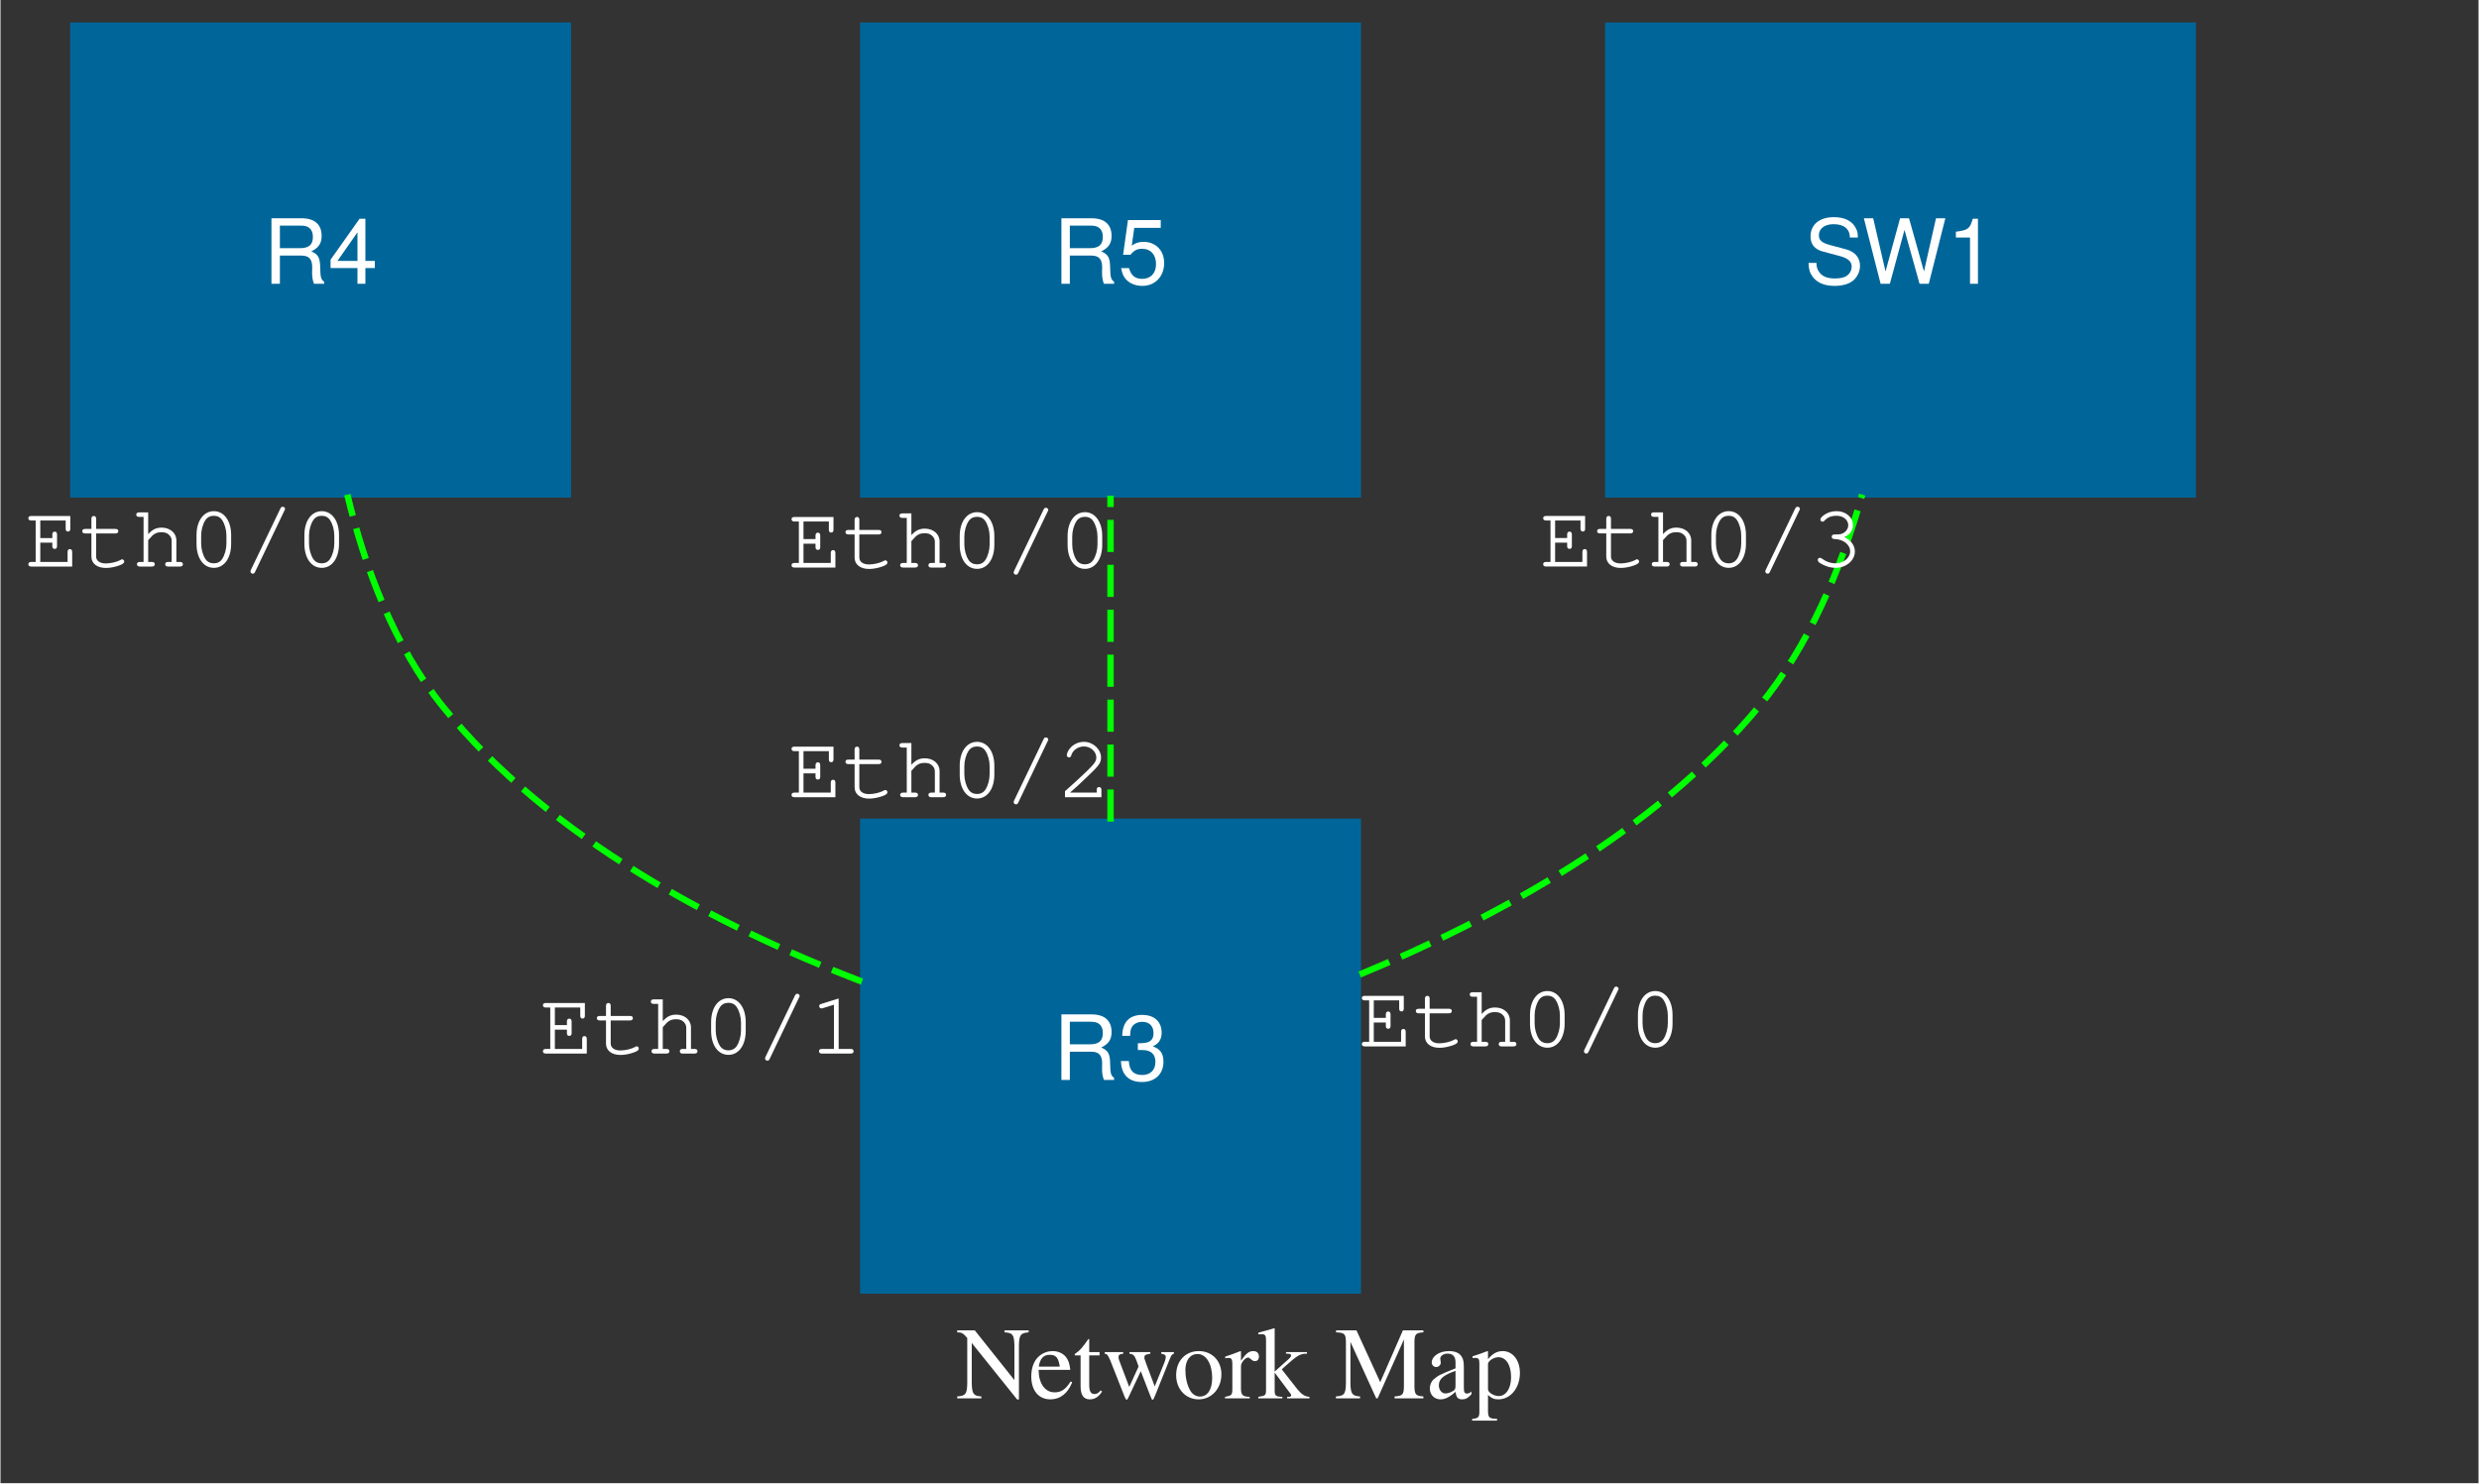
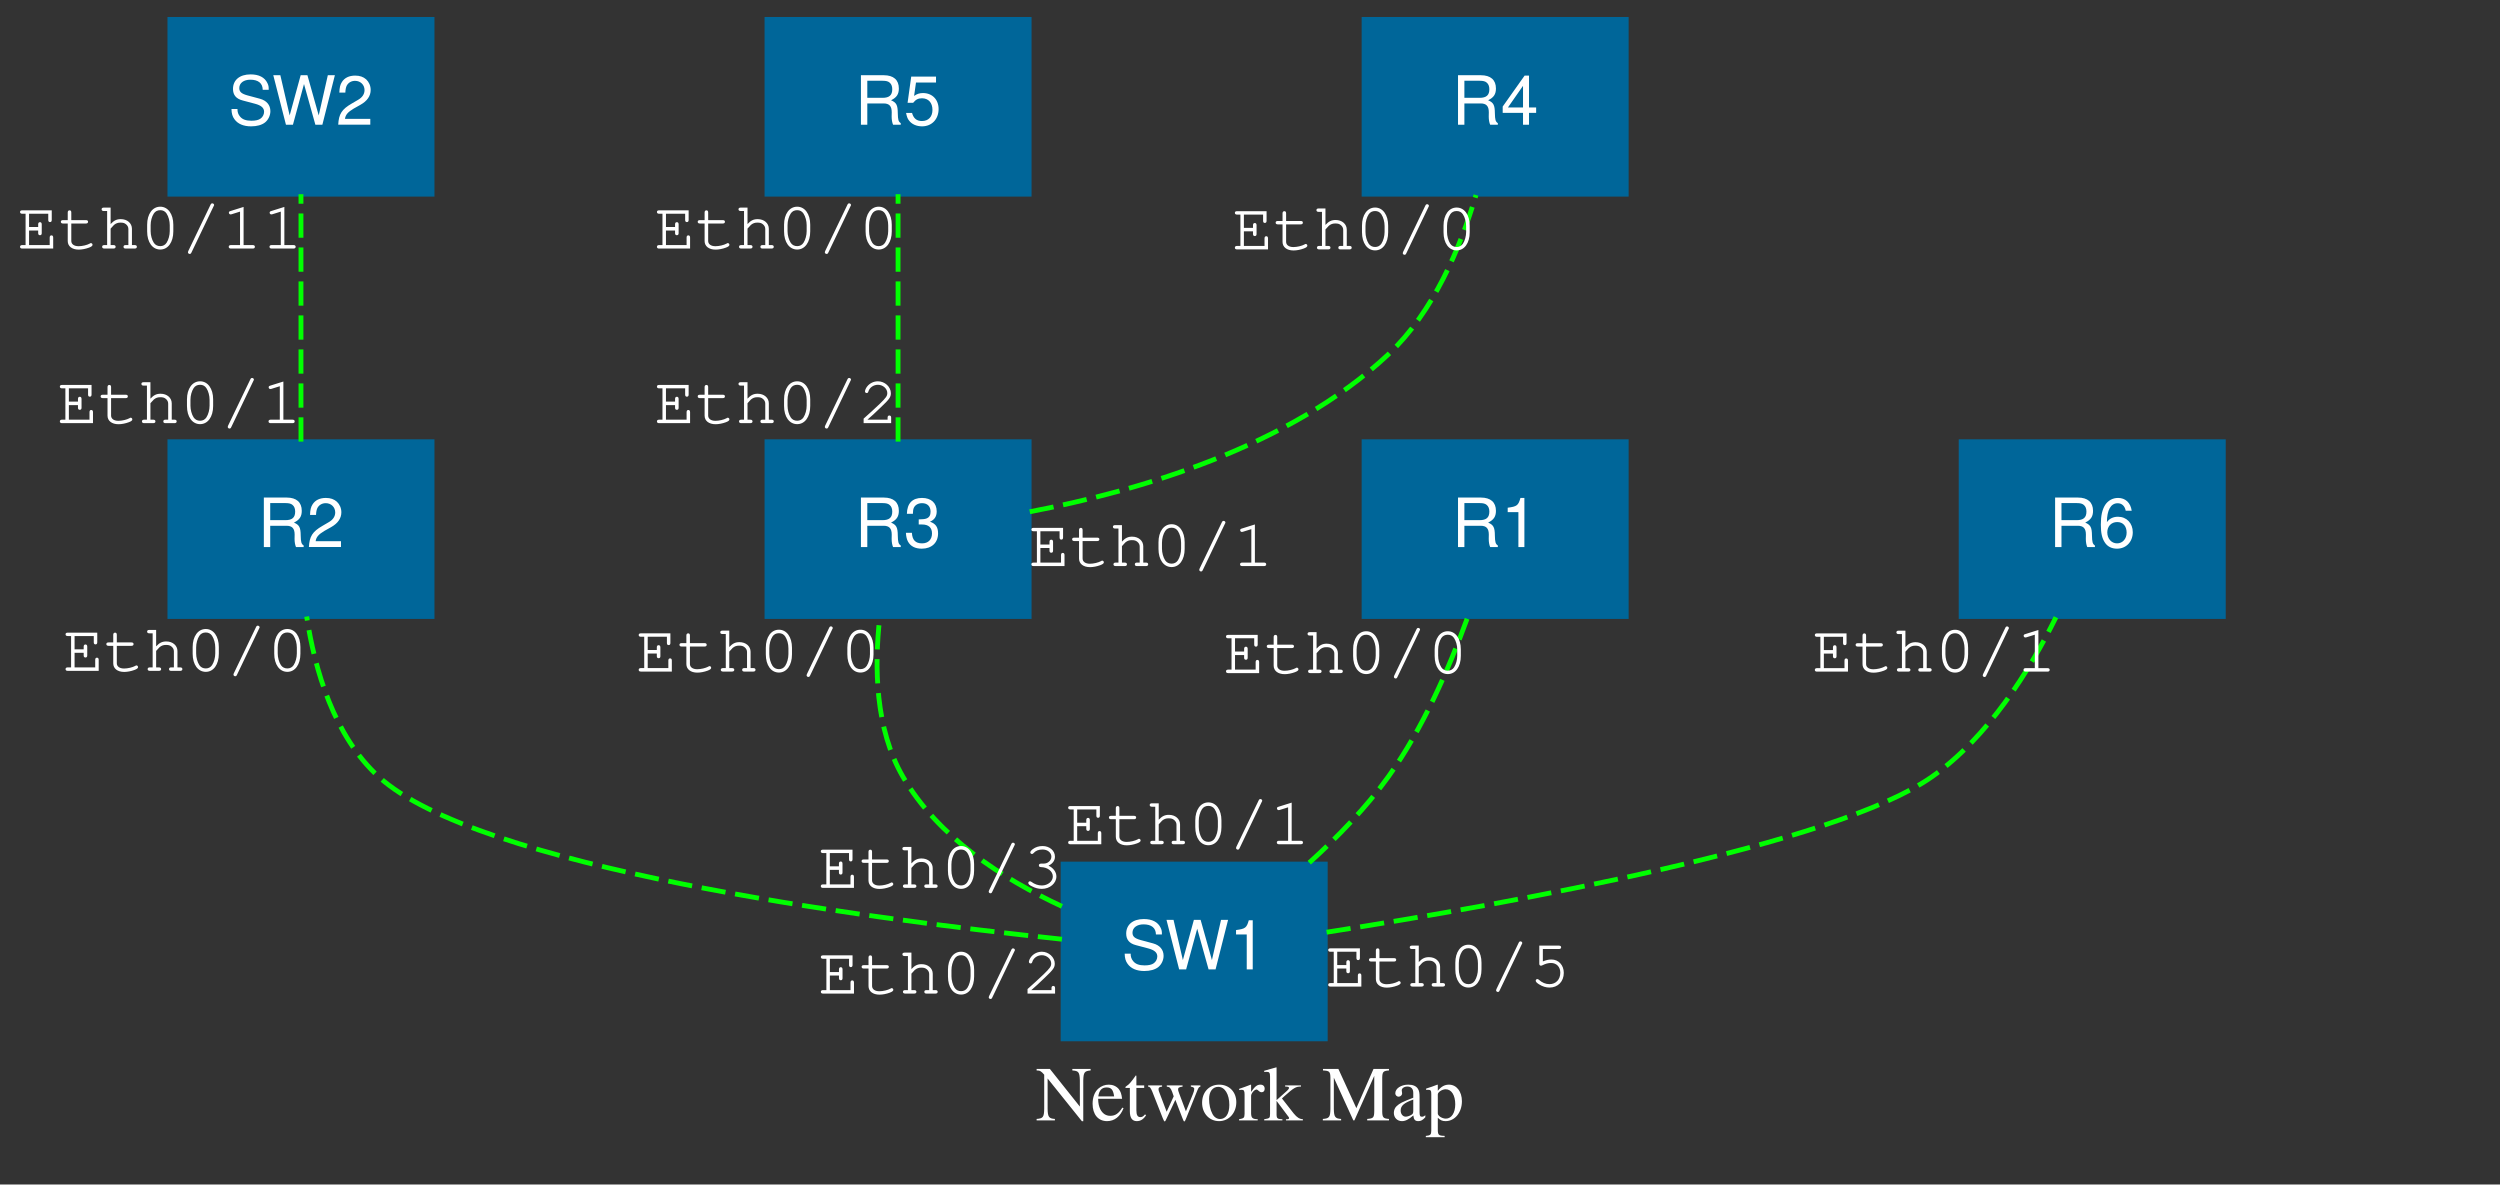
- <svg xmlns="http://www.w3.org/2000/svg" width="386pt" height="231pt" viewBox="0.00 0.00 385.83 231.00">
-   <g id="graph0" class="graph" transform="scale(1 1) rotate(0) translate(4 227)">
-     <polygon fill="#333333" stroke="transparent" points="-4,4 -4,-227 381.833,-227 381.833,4 -4,4" />
-     <text text-anchor="middle" x="188.916" y="-9.2" font-family="Times,serif" font-size="16.00" fill="#ffffff">Network Map</text>
+ <svg xmlns="http://www.w3.org/2000/svg" width="515pt" height="244pt" viewBox="0.00 0.00 515.00 244.00">
+   <g id="graph0" class="graph" transform="scale(1 1) rotate(0) translate(4 240)">
+     <polygon fill="#333333" stroke="transparent" points="-4,4 -4,-240 511,-240 511,4 -4,4" />
+     <text text-anchor="middle" x="253.5" y="-9.2" font-family="Times,serif" font-size="16.00" fill="#ffffff">Network Map</text>
    <g id="node1" class="node">
-       <polygon fill="#006699" stroke="#006699" points="84.333,-223 7.333,-223 7.333,-150 84.333,-150 84.333,-223" />
-       <text text-anchor="middle" x="45.833" y="-182.8" font-family="Helvetica,sans-Serif" font-size="14.00" fill="#ffffff">R4</text>
+       <polygon fill="#006699" stroke="#006699" points="85,-149 31,-149 31,-113 85,-113 85,-149" />
+       <text text-anchor="middle" x="58" y="-127.3" font-family="Helvetica,sans-Serif" font-size="14.00" fill="#ffffff">R2</text>
+     </g>
+     <g id="node4" class="node">
+       <polygon fill="#006699" stroke="#006699" points="85,-236 31,-236 31,-200 85,-200 85,-236" />
+       <text text-anchor="middle" x="58" y="-214.3" font-family="Helvetica,sans-Serif" font-size="14.00" fill="#ffffff">SW2</text>
+     </g>
+     <g id="edge5" class="edge">
+       <path fill="none" stroke="#00ff00" stroke-dasharray="5,2" d="M58,-149.026C58,-163.958 58,-185.072 58,-199.997" />
+       <text text-anchor="middle" x="108" y="-170.8" font-family="Courier,monospace" font-size="14.00" fill="#ffffff">            </text>
+       <text text-anchor="middle" x="29" y="-188.797" font-family="Courier,monospace" font-size="14.00" fill="#ffffff">Eth0/11</text>
+       <text text-anchor="middle" x="33" y="-152.827" font-family="Courier,monospace" font-size="14.00" fill="#ffffff">Eth0/1</text>
    </g>
    <g id="node2" class="node">
-       <polygon fill="#006699" stroke="#006699" points="207.333,-99 130.333,-99 130.333,-26 207.333,-26 207.333,-99" />
-       <text text-anchor="middle" x="168.833" y="-58.8" font-family="Helvetica,sans-Serif" font-size="14.00" fill="#ffffff">R3</text>
+       <polygon fill="#006699" stroke="#006699" points="208,-236 154,-236 154,-200 208,-200 208,-236" />
+       <text text-anchor="middle" x="181" y="-214.3" font-family="Helvetica,sans-Serif" font-size="14.00" fill="#ffffff">R5</text>
+     </g>
+     <g id="node3" class="node">
+       <polygon fill="#006699" stroke="#006699" points="208,-149 154,-149 154,-113 208,-113 208,-149" />
+       <text text-anchor="middle" x="181" y="-127.3" font-family="Helvetica,sans-Serif" font-size="14.00" fill="#ffffff">R3</text>
+     </g>
+     <g id="edge7" class="edge">
+       <path fill="none" stroke="#00ff00" stroke-dasharray="5,2" d="M181,-149.026C181,-163.958 181,-185.072 181,-199.997" />
+       <text text-anchor="middle" x="231" y="-170.8" font-family="Courier,monospace" font-size="14.00" fill="#ffffff">            </text>
+       <text text-anchor="middle" x="156" y="-188.797" font-family="Courier,monospace" font-size="14.00" fill="#ffffff">Eth0/0</text>
+       <text text-anchor="middle" x="156" y="-152.827" font-family="Courier,monospace" font-size="14.00" fill="#ffffff">Eth0/2</text>
+     </g>
+     <g id="node8" class="node">
+       <polygon fill="#006699" stroke="#006699" points="331,-236 277,-236 277,-200 331,-200 331,-236" />
+       <text text-anchor="middle" x="304" y="-214.3" font-family="Helvetica,sans-Serif" font-size="14.00" fill="#ffffff">R4</text>
+     </g>
+     <g id="edge6" class="edge">
+       <path fill="none" stroke="#00ff00" stroke-dasharray="5,2" d="M208.129,-134.584C230.452,-138.828 261.626,-147.906 282,-167 291.288,-175.704 296.846,-188.991 300.053,-199.821" />
+       <text text-anchor="middle" x="342" y="-170.8" font-family="Courier,monospace" font-size="14.00" fill="#ffffff">            </text>
+       <text text-anchor="middle" x="275.053" y="-188.621" font-family="Courier,monospace" font-size="14.00" fill="#ffffff">Eth0/0</text>
+       <text text-anchor="middle" x="233.129" y="-123.384" font-family="Courier,monospace" font-size="14.00" fill="#ffffff">Eth0/1</text>
+     </g>
+     <g id="node5" class="node">
+       <polygon fill="#006699" stroke="#006699" points="331,-149 277,-149 277,-113 331,-113 331,-149" />
+       <text text-anchor="middle" x="304" y="-127.3" font-family="Helvetica,sans-Serif" font-size="14.00" fill="#ffffff">R1</text>
+     </g>
+     <g id="node6" class="node">
+       <polygon fill="#006699" stroke="#006699" points="269,-62 215,-62 215,-26 269,-26 269,-62" />
+       <text text-anchor="middle" x="242" y="-40.3" font-family="Helvetica,sans-Serif" font-size="14.00" fill="#ffffff">SW1</text>
    </g>
    <g id="edge2" class="edge">
-       <path fill="none" stroke="#00ff00" stroke-dasharray="5,2" d="M130.123,-74.106C108.003,-82.621 81.444,-96.353 64.833,-117 57.306,-126.356 52.752,-138.469 50,-149.955" />
-       <text text-anchor="middle" x="114.833" y="-120.8" font-family="Courier,monospace" font-size="14.00" fill="#ffffff">            </text>
-       <text text-anchor="middle" x="25" y="-138.755" font-family="Courier,monospace" font-size="14.00" fill="#ffffff">Eth0/0</text>
-       <text text-anchor="middle" x="105.123" y="-62.906" font-family="Courier,monospace" font-size="14.00" fill="#ffffff">Eth0/1</text>
-     </g>
-     <g id="node3" class="node">
-       <polygon fill="#006699" stroke="#006699" points="207.333,-223 130.333,-223 130.333,-150 207.333,-150 207.333,-223" />
-       <text text-anchor="middle" x="168.833" y="-182.8" font-family="Helvetica,sans-Serif" font-size="14.00" fill="#ffffff">R5</text>
+       <path fill="none" stroke="#00ff00" stroke-dasharray="5,2" d="M214.765,-46.519C172.623,-50.949 94.34,-61.467 74,-80 64.808,-88.375 60.855,-101.956 59.175,-112.998" />
+       <text text-anchor="middle" x="124" y="-83.8" font-family="Courier,monospace" font-size="14.00" fill="#ffffff">            </text>
+       <text text-anchor="middle" x="34.175" y="-101.798" font-family="Courier,monospace" font-size="14.00" fill="#ffffff">Eth0/0</text>
+       <text text-anchor="middle" x="189.765" y="-35.319" font-family="Courier,monospace" font-size="14.00" fill="#ffffff">Eth0/2</text>
    </g>
    <g id="edge3" class="edge">
-       <path fill="none" stroke="#00ff00" stroke-dasharray="5,2" d="M168.833,-99.033C168.833,-115.036 168.833,-133.778 168.833,-149.799" />
-       <text text-anchor="middle" x="218.833" y="-120.8" font-family="Courier,monospace" font-size="14.00" fill="#ffffff">            </text>
-       <text text-anchor="middle" x="143.833" y="-138.599" font-family="Courier,monospace" font-size="14.00" fill="#ffffff">Eth0/0</text>
-       <text text-anchor="middle" x="143.833" y="-102.833" font-family="Courier,monospace" font-size="14.00" fill="#ffffff">Eth0/2</text>
-     </g>
-     <g id="node4" class="node">
-       <polygon fill="#006699" stroke="#006699" points="337.333,-223 246.333,-223 246.333,-150 337.333,-150 337.333,-223" />
-       <text text-anchor="middle" x="291.833" y="-182.8" font-family="Helvetica,sans-Serif" font-size="14.00" fill="#ffffff">SW1</text>
+       <path fill="none" stroke="#00ff00" stroke-dasharray="5,2" d="M214.755,-53.292C202.494,-58.978 189.185,-67.596 182,-80 176.319,-89.809 176.069,-102.559 177.239,-112.857" />
+       <text text-anchor="middle" x="232" y="-83.8" font-family="Courier,monospace" font-size="14.00" fill="#ffffff">            </text>
+       <text text-anchor="middle" x="152.239" y="-101.657" font-family="Courier,monospace" font-size="14.00" fill="#ffffff">Eth0/0</text>
+       <text text-anchor="middle" x="189.755" y="-57.092" font-family="Courier,monospace" font-size="14.00" fill="#ffffff">Eth0/3</text>
    </g>
    <g id="edge1" class="edge">
-       <path fill="none" stroke="#00ff00" stroke-dasharray="5,2" d="M207.636,-75.218C228.718,-83.939 253.701,-97.505 269.833,-117 277.578,-126.361 282.609,-138.474 285.871,-149.96" />
-       <text text-anchor="middle" x="327.833" y="-120.8" font-family="Courier,monospace" font-size="14.00" fill="#ffffff">            </text>
-       <text text-anchor="middle" x="260.871" y="-138.76" font-family="Courier,monospace" font-size="14.00" fill="#ffffff">Eth0/3</text>
-       <text text-anchor="middle" x="232.636" y="-64.018" font-family="Courier,monospace" font-size="14.00" fill="#ffffff">Eth0/0</text>
+       <path fill="none" stroke="#00ff00" stroke-dasharray="5,2" d="M265.708,-62.282C271.543,-67.557 277.423,-73.625 282,-80 289.085,-89.87 294.526,-102.379 298.224,-112.538" />
+       <text text-anchor="middle" x="340" y="-83.8" font-family="Courier,monospace" font-size="14.00" fill="#ffffff">            </text>
+       <text text-anchor="middle" x="273.224" y="-101.338" font-family="Courier,monospace" font-size="14.00" fill="#ffffff">Eth0/0</text>
+       <text text-anchor="middle" x="240.708" y="-66.082" font-family="Courier,monospace" font-size="14.00" fill="#ffffff">Eth0/1</text>
+     </g>
+     <g id="node7" class="node">
+       <polygon fill="#006699" stroke="#006699" points="454,-149 400,-149 400,-113 454,-113 454,-149" />
+       <text text-anchor="middle" x="427" y="-127.3" font-family="Helvetica,sans-Serif" font-size="14.00" fill="#ffffff">R6</text>
+     </g>
+     <g id="edge4" class="edge">
+       <path fill="none" stroke="#00ff00" stroke-dasharray="5,2" d="M269.28,-47.964C307.385,-53.914 374.114,-65.967 394,-80 405.546,-88.148 414.047,-101.739 419.526,-112.843" />
+       <text text-anchor="middle" x="457" y="-83.8" font-family="Courier,monospace" font-size="14.00" fill="#ffffff">            </text>
+       <text text-anchor="middle" x="394.526" y="-101.643" font-family="Courier,monospace" font-size="14.00" fill="#ffffff">Eth0/1</text>
+       <text text-anchor="middle" x="294.28" y="-36.764" font-family="Courier,monospace" font-size="14.00" fill="#ffffff">Eth0/5</text>
    </g>
  </g>
</svg>
